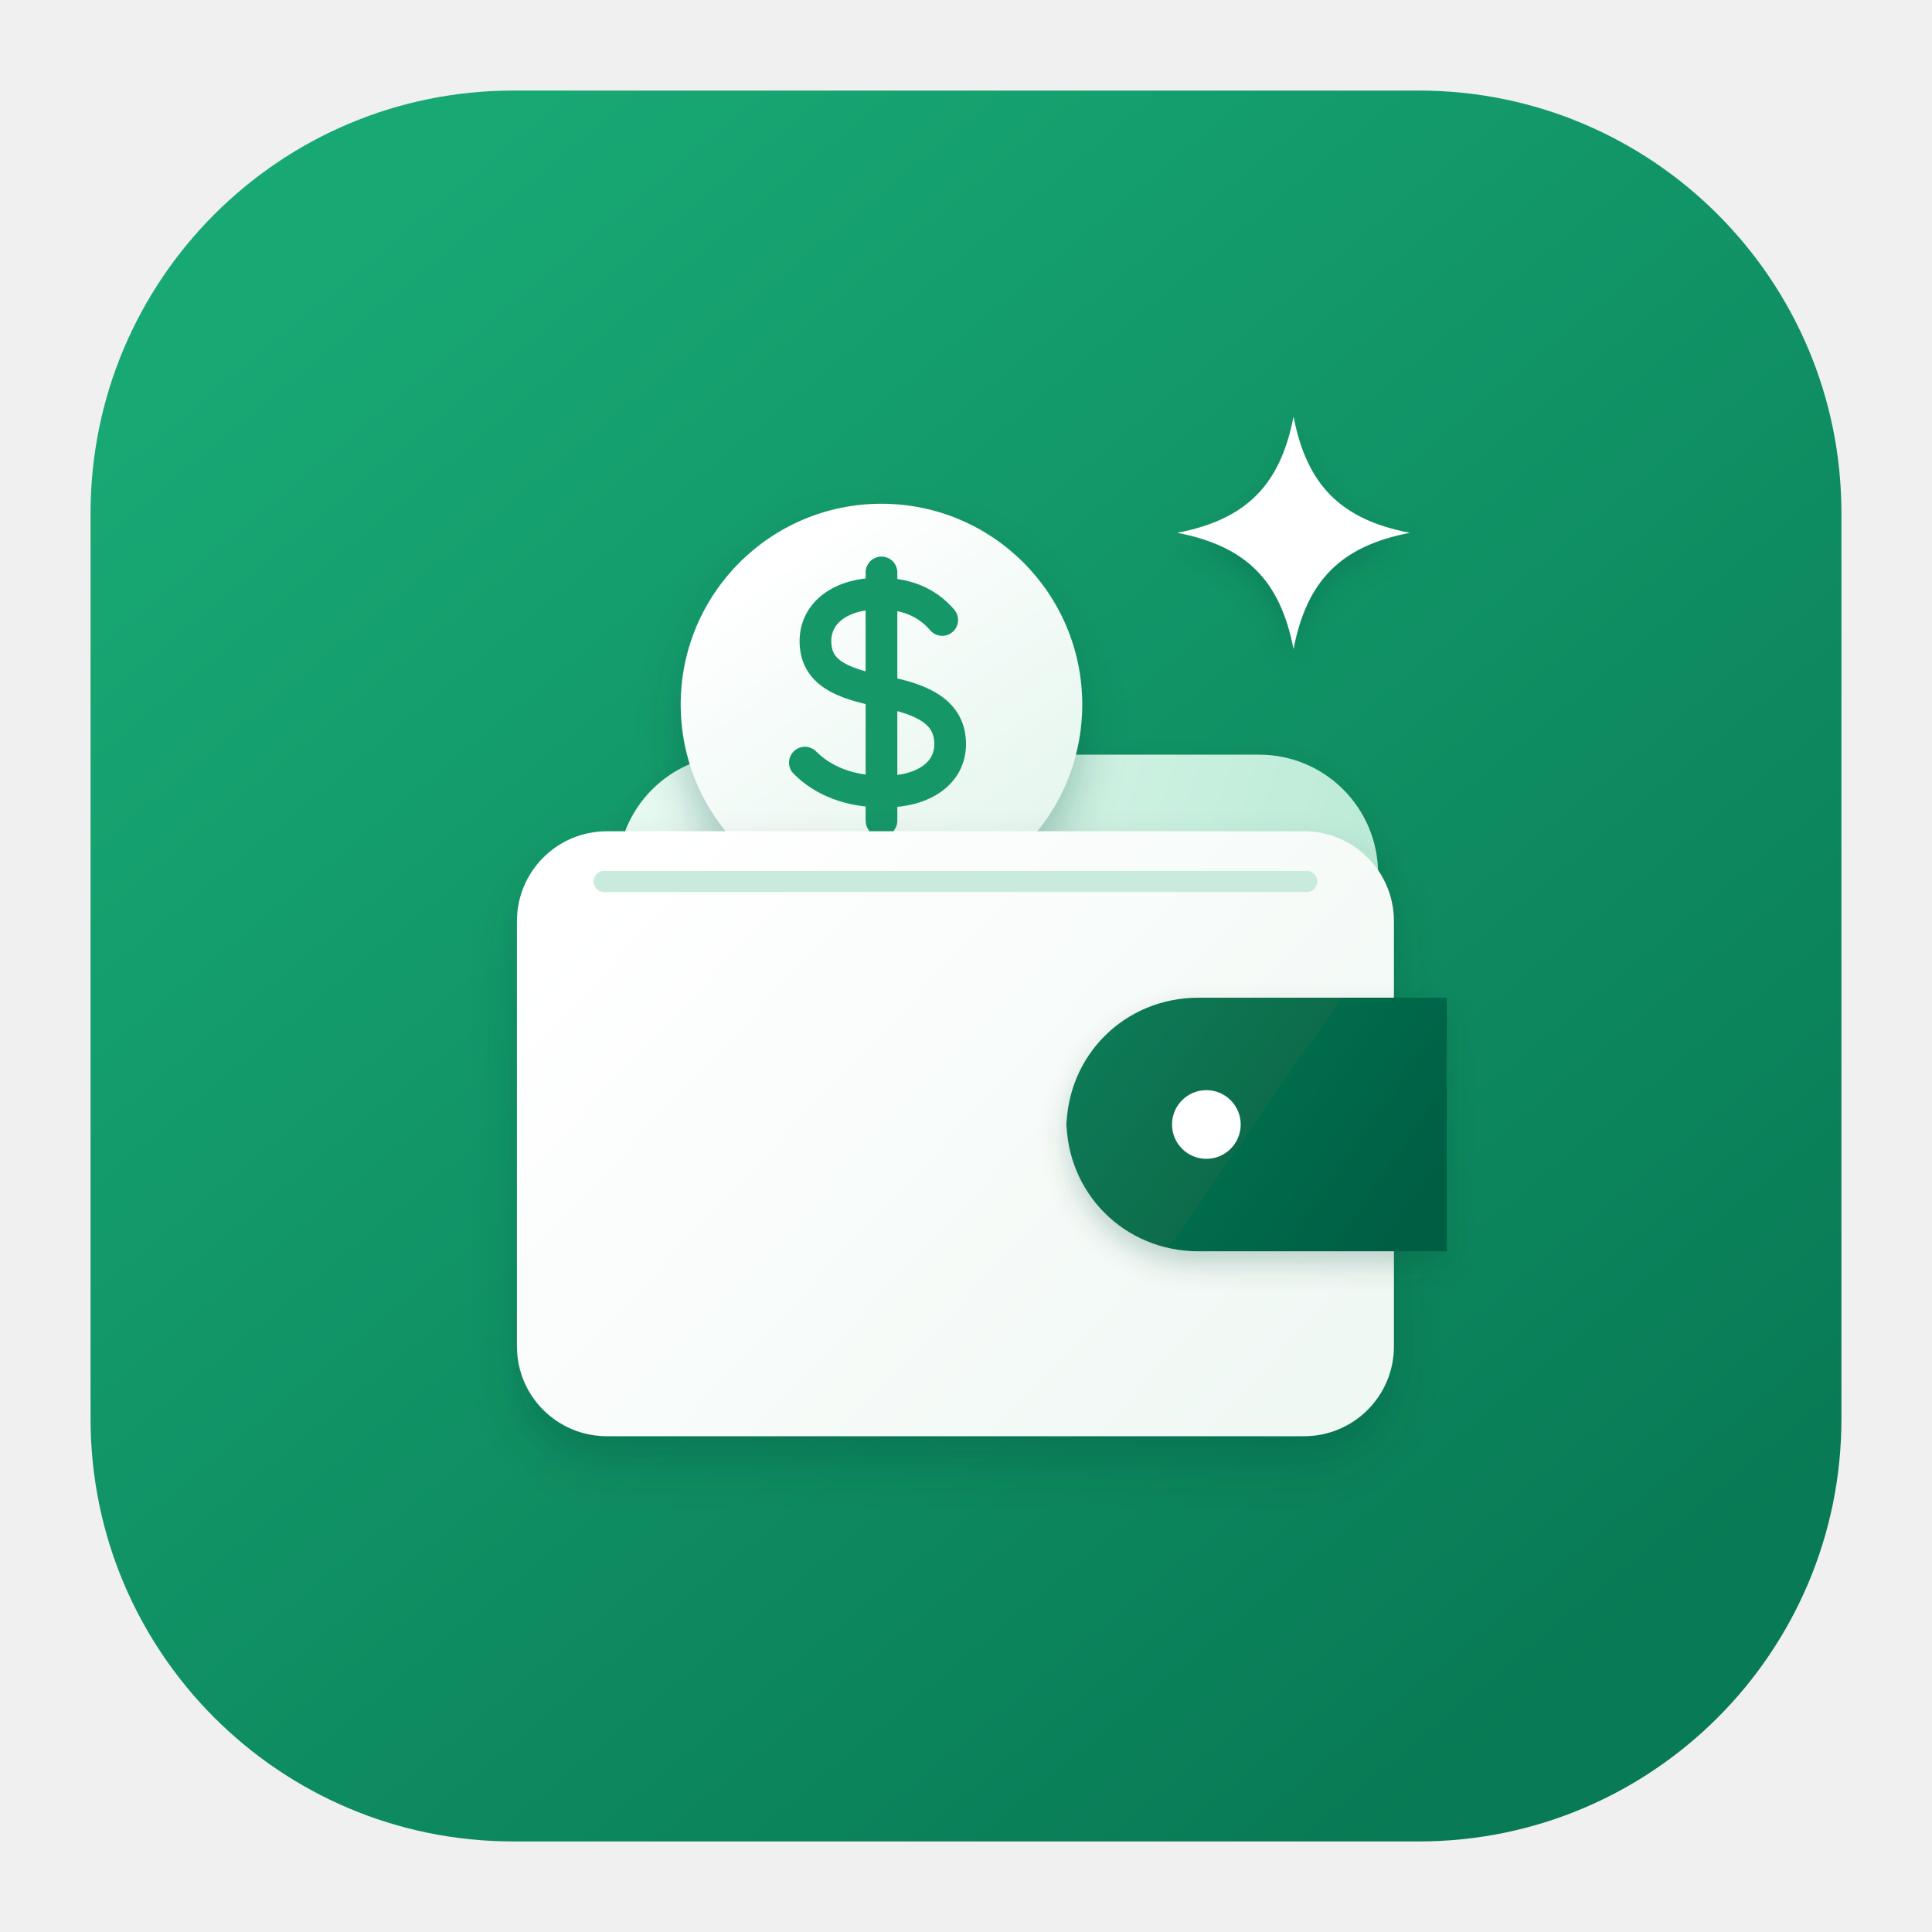
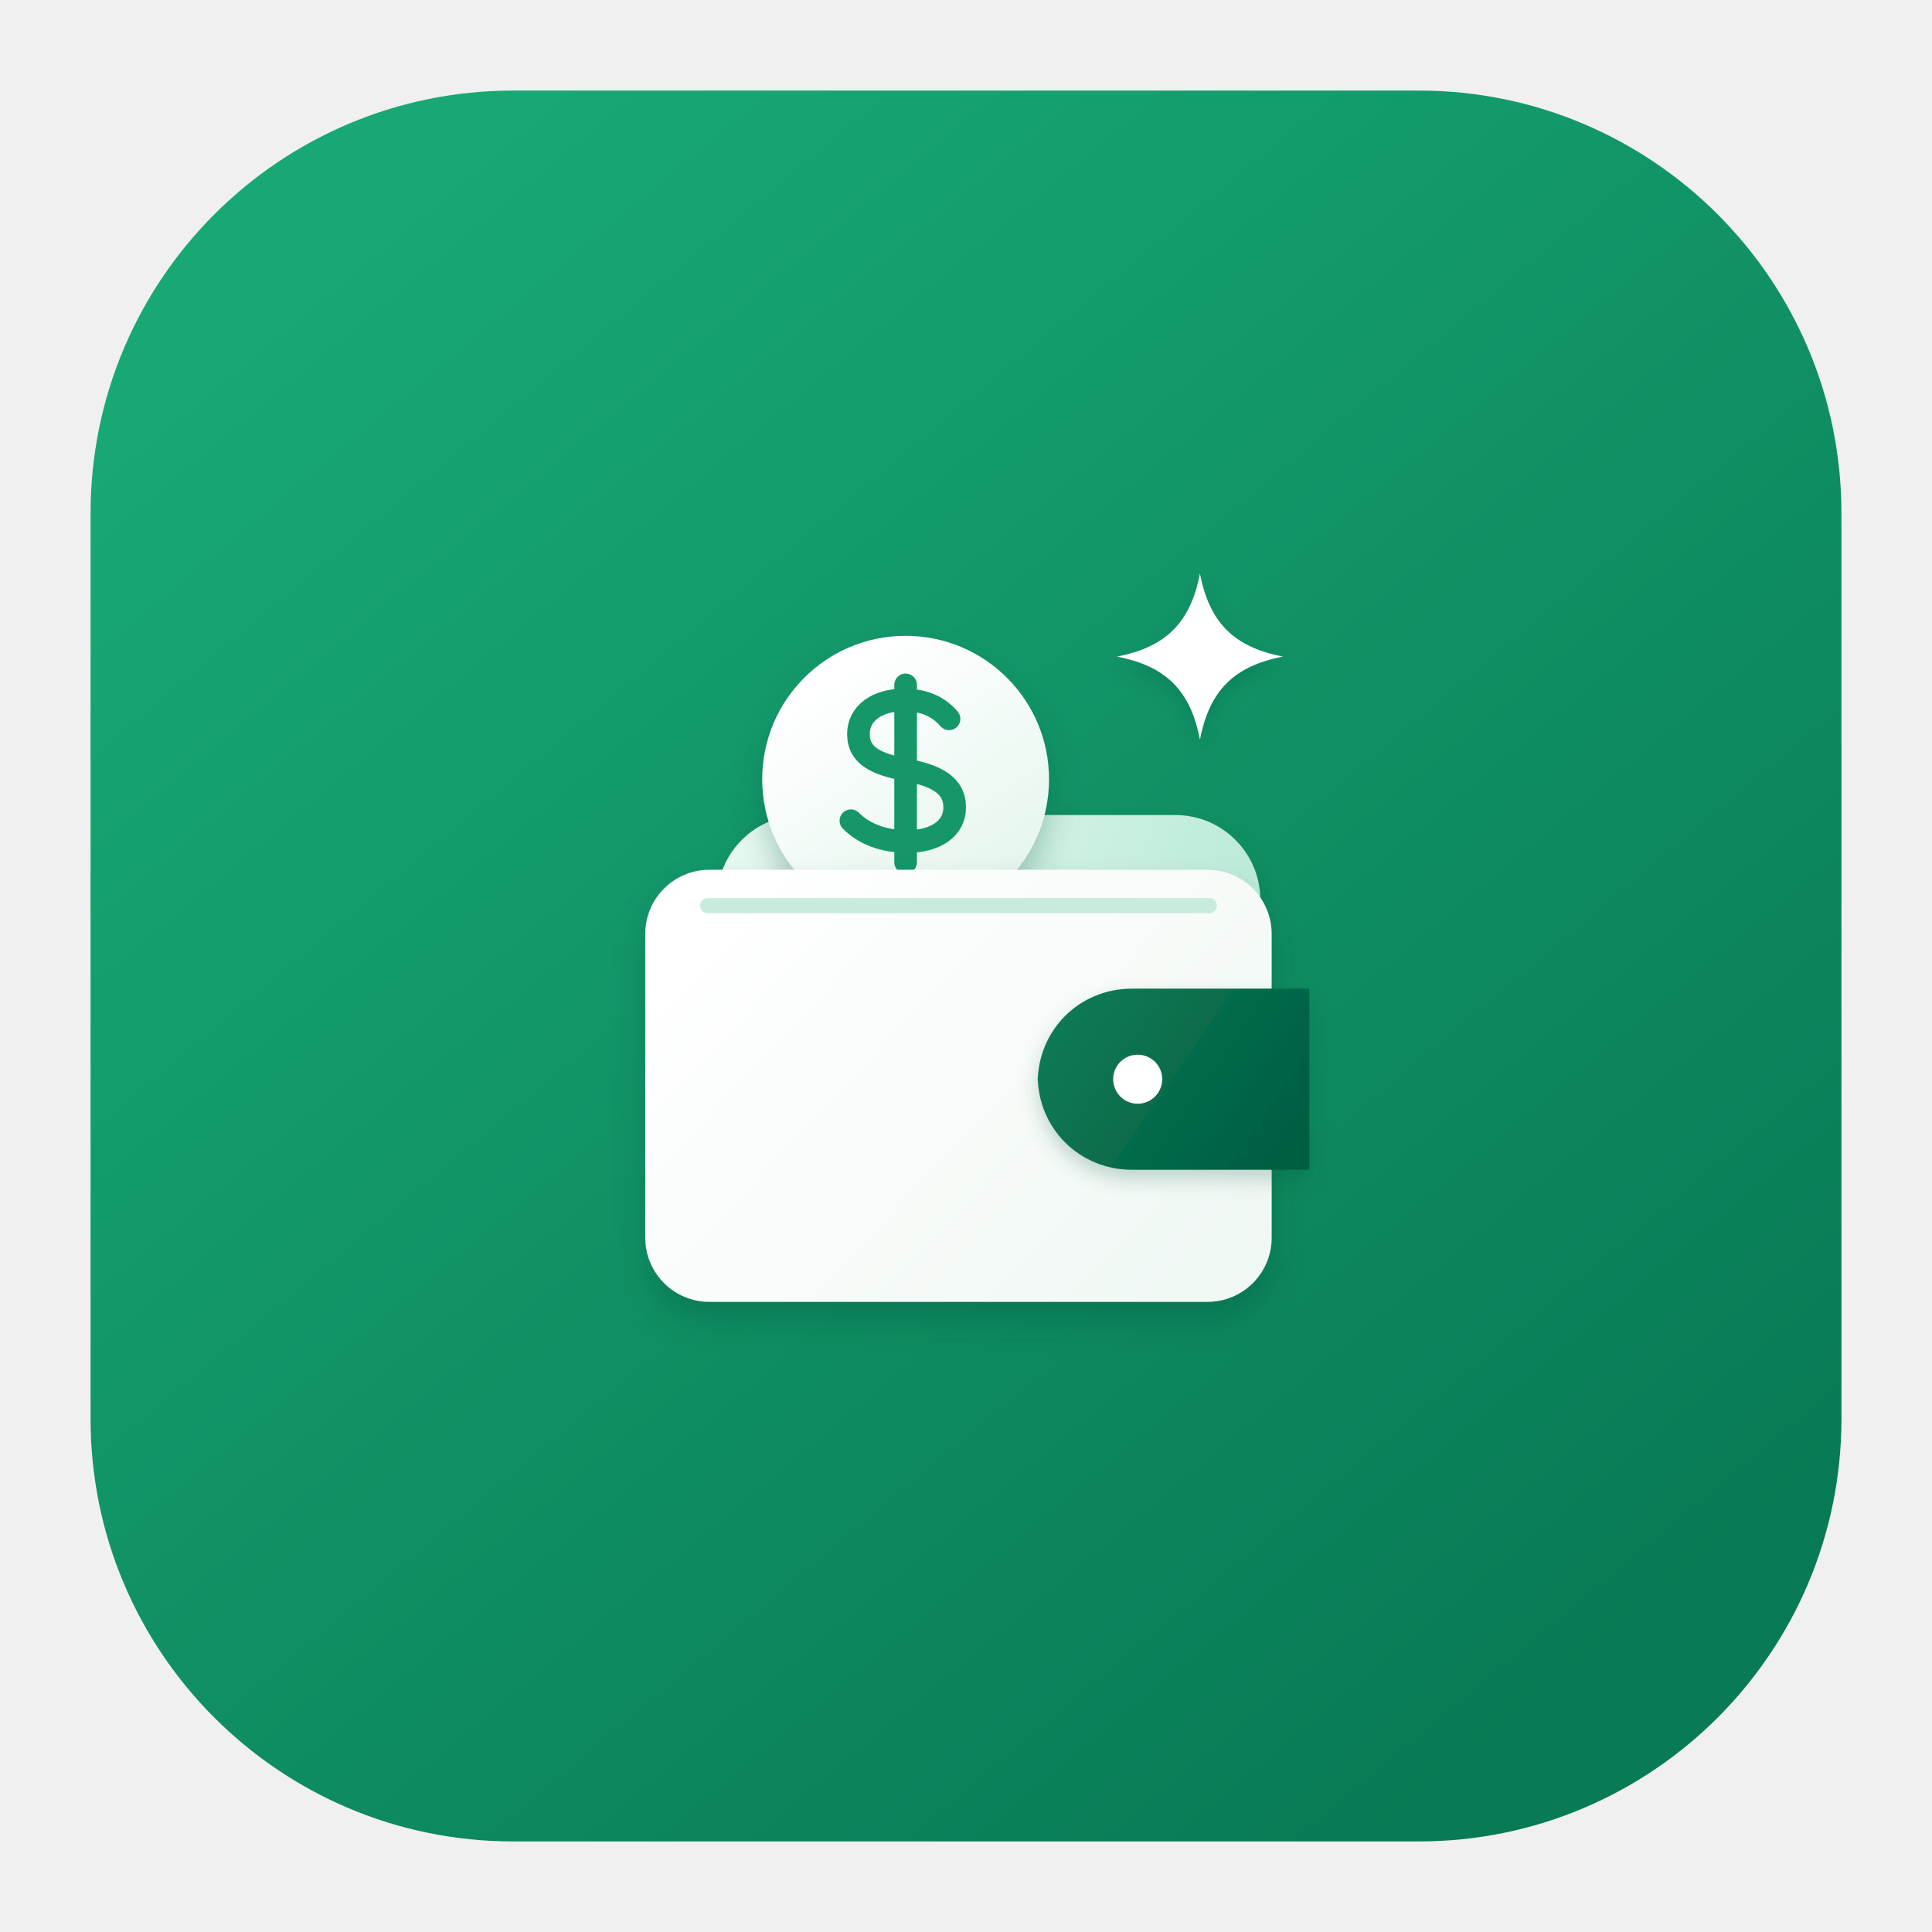
<svg xmlns="http://www.w3.org/2000/svg" viewBox="0 0 512 512" role="img" aria-labelledby="title description">
  <defs>
    <linearGradient id="background" x1="96" y1="64" x2="416" y2="448" gradientUnits="userSpaceOnUse">
      <stop offset="0" stop-color="#18A874" />
      <stop offset="1" stop-color="#087A55" />
    </linearGradient>
    <linearGradient id="walletBack" x1="154" y1="175" x2="395" y2="252" gradientUnits="userSpaceOnUse">
      <stop offset="0" stop-color="#E7FAF2" />
      <stop offset="1" stop-color="#BCEBD7" />
    </linearGradient>
    <linearGradient id="walletFront" x1="130" y1="213" x2="365" y2="434" gradientUnits="userSpaceOnUse">
      <stop offset="0" stop-color="#FFFFFF" />
      <stop offset="1" stop-color="#F0F8F4" />
    </linearGradient>
    <linearGradient id="coin" x1="183" y1="101" x2="265" y2="222" gradientUnits="userSpaceOnUse">
      <stop offset="0" stop-color="#FFFFFF" />
      <stop offset="1" stop-color="#E5F6EE" />
    </linearGradient>
    <linearGradient id="clasp" x1="309" y1="275" x2="423" y2="354" gradientUnits="userSpaceOnUse">
      <stop offset="0" stop-color="#087A55" />
      <stop offset="1" stop-color="#055E43" />
    </linearGradient>
    <filter id="depthShadow" x="-30%" y="-30%" width="160%" height="180%">
      <feDropShadow dx="0" dy="10" stdDeviation="8" flood-color="#034E39" flood-opacity="0.28" />
    </filter>
    <filter id="softShadow" x="-30%" y="-30%" width="160%" height="170%">
      <feDropShadow dx="0" dy="5" stdDeviation="5" flood-color="#034E39" flood-opacity="0.22" />
    </filter>
  </defs>
  <rect x="24" y="24" width="464" height="464" rx="112" fill="url(#background)" />
-   <g transform="translate(256 256) scale(0.70) translate(-256 -256)">
+   <g transform="translate(256 256) scale(0.50) translate(-256 -256)">
    <path d="M380 48c5 26 18 39 44 44-26 5-39 18-44 44-5-26-18-39-44-44 26-5 39-18 44-44Z" fill="#FFFFFF" filter="url(#softShadow)" />
    <rect x="124" y="176" width="288" height="104" rx="45" fill="url(#walletBack)" filter="url(#softShadow)" />
    <circle cx="224" cy="157" r="76" fill="url(#coin)" filter="url(#depthShadow)" />
    <path d="M224 107v94M247 125c-6-7-14-10-24-10-14 0-24 7-24 18 0 12 10 16 25 19 16 3 26 8 26 20 0 11-10 18-25 18-13 0-23-4-30-11" fill="none" stroke="#159768" stroke-width="12" stroke-linecap="round" stroke-linejoin="round" />
    <rect x="86" y="205" width="332" height="229" rx="34" fill="url(#walletFront)" filter="url(#depthShadow)" />
    <path d="M119 224h266" fill="none" stroke="#C9EBDD" stroke-width="8" stroke-linecap="round" />
    <path d="M344 268h94v96h-94c-28 0-50-22-50-50v4c0-28 22-50 50-50Z" fill="url(#clasp)" filter="url(#softShadow)" />
    <circle cx="347" cy="316" r="13" fill="#FFFFFF" />
  </g>
</svg>
